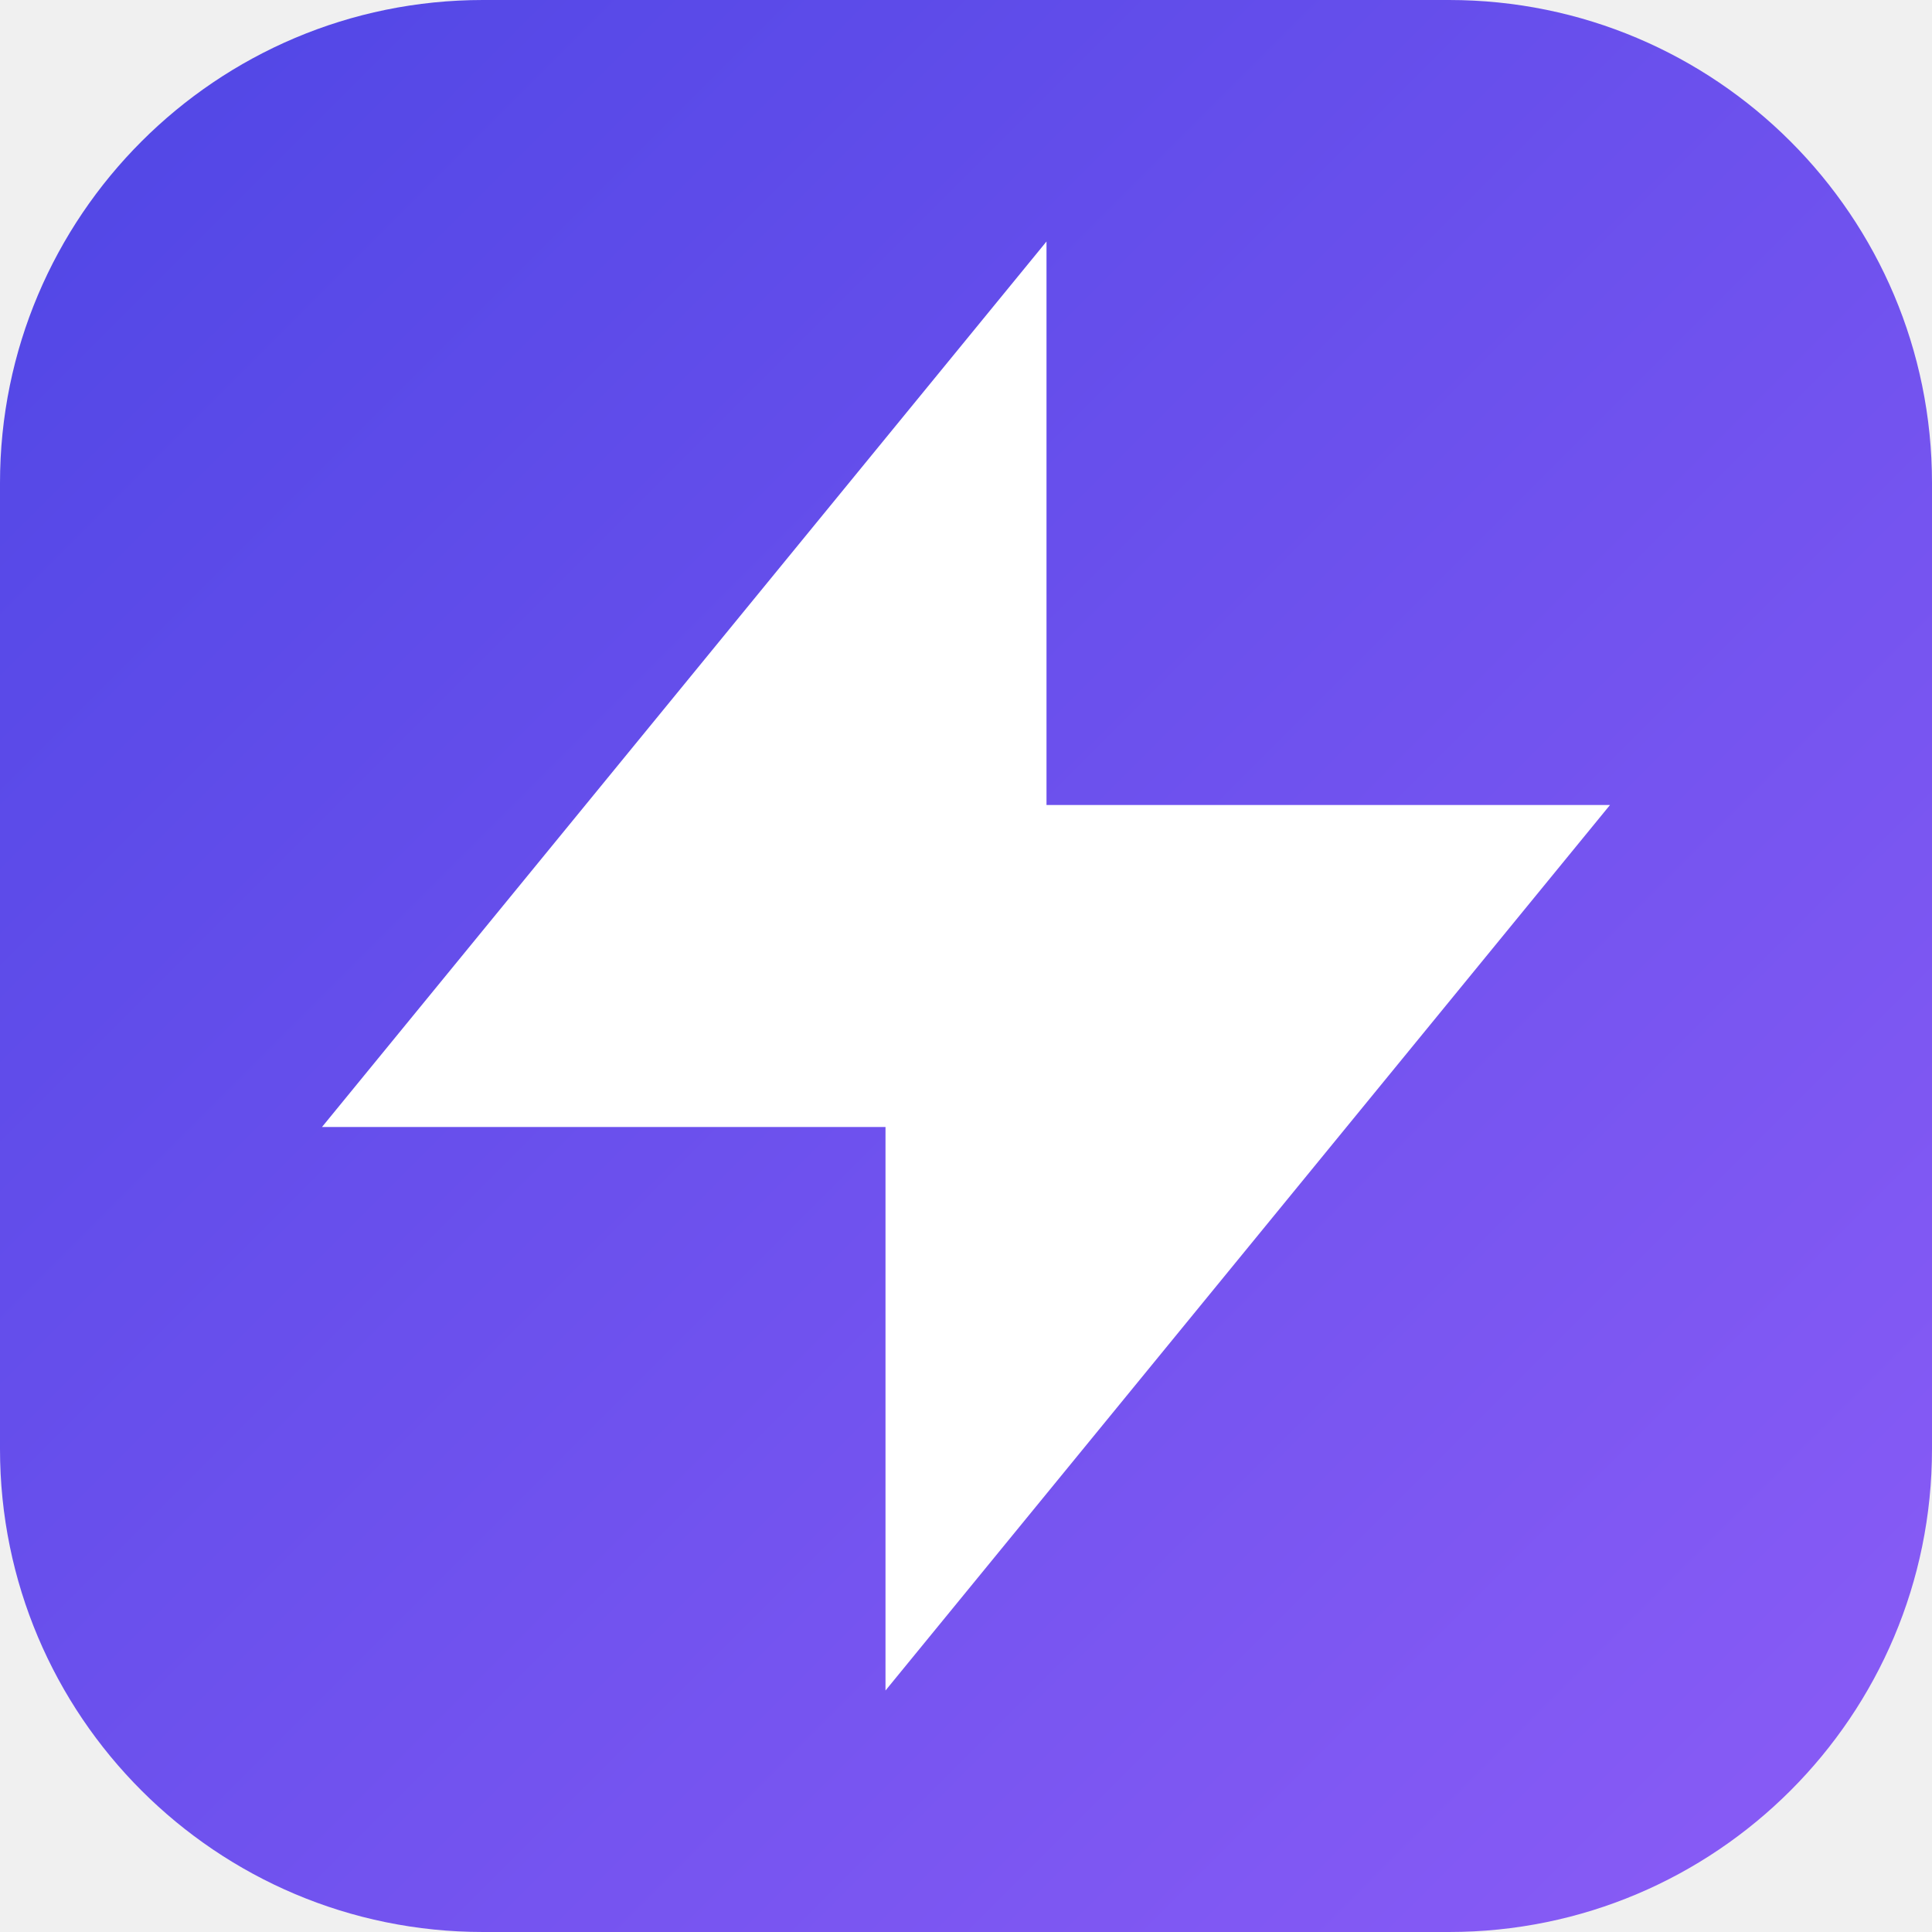
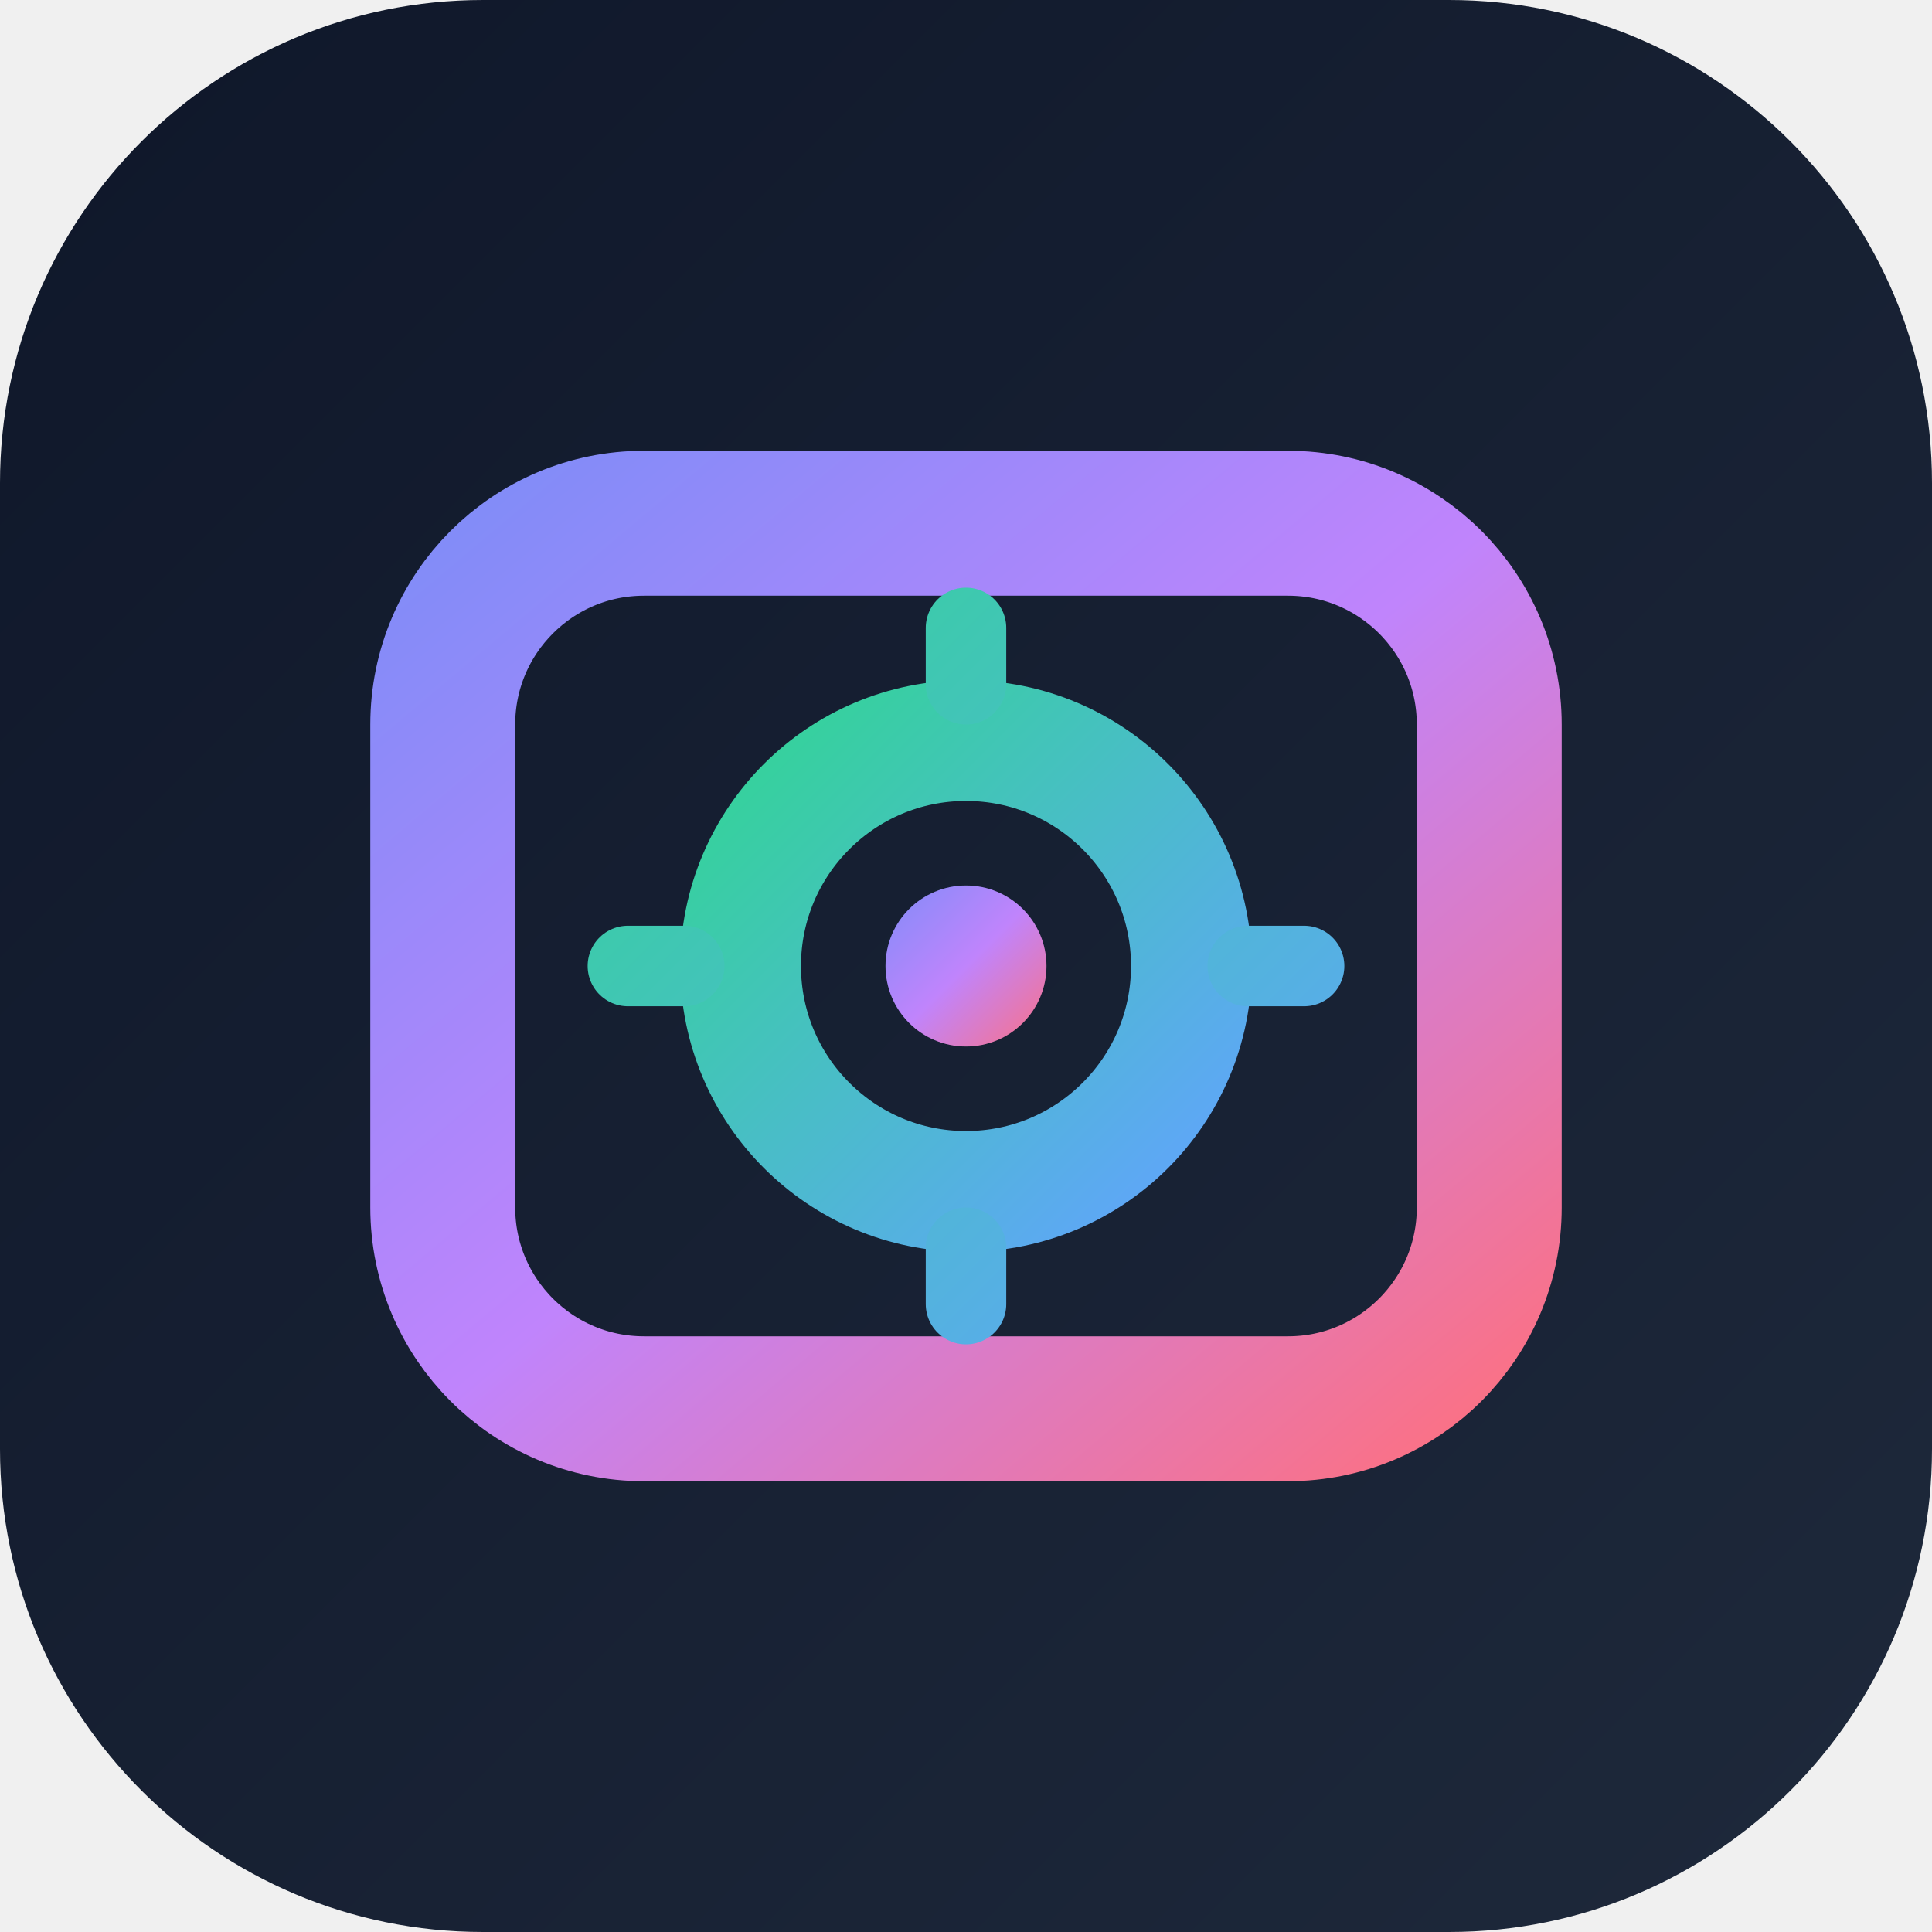
<svg xmlns="http://www.w3.org/2000/svg" viewBox="0 0 24 24" fill="none">
-   <rect width="24" height="24" rx="6" fill="url(#grad)" />
-   <path d="M13 10V3L4 14h7v7l9-11h-7z" fill="white" />
  <defs>
-     <linearGradient id="grad" x1="0" y1="0" x2="24" y2="24" gradientUnits="userSpaceOnUse">
-       <stop stop-color="#4f46e5" />
-       <stop offset="1" stop-color="#8b5cf6" />
+     <linearGradient id="bgGrad" x1="0%" y1="0%" x2="100%" y2="100%">
+       <stop offset="0%" stop-color="#0F172A" />
+       <stop offset="100%" stop-color="#1E293B" />
+     </linearGradient>
+     <linearGradient id="vaultGrad" x1="0%" y1="0%" x2="100%" y2="100%">
+       <stop offset="0%" stop-color="#818CF8" />
+       <stop offset="50%" stop-color="#C084FC" />
+       <stop offset="100%" stop-color="#FB7185" />
+     </linearGradient>
+     <linearGradient id="dialGrad" x1="0%" y1="0%" x2="100%" y2="100%">
+       <stop offset="0%" stop-color="#34D399" />
+       <stop offset="100%" stop-color="#60A5FA" />
    </linearGradient>
  </defs>
+   <rect width="24" height="24" rx="6" fill="url(#bgGrad)" />
+   <rect x="5.5" y="6.5" width="13" height="11" rx="2.5" stroke="url(#vaultGrad)" stroke-width="1.8" />
+   <circle cx="12" cy="12" r="2.8" stroke="url(#dialGrad)" stroke-width="1.5" />
+   <circle cx="12" cy="12" r="1" fill="url(#vaultGrad)" />
+   <path d="M12 7.8v0.7M12 15.5v0.7M7.8 12h0.7M15.5 12h0.7" stroke="url(#dialGrad)" stroke-width="1" stroke-linecap="round" />
</svg>
